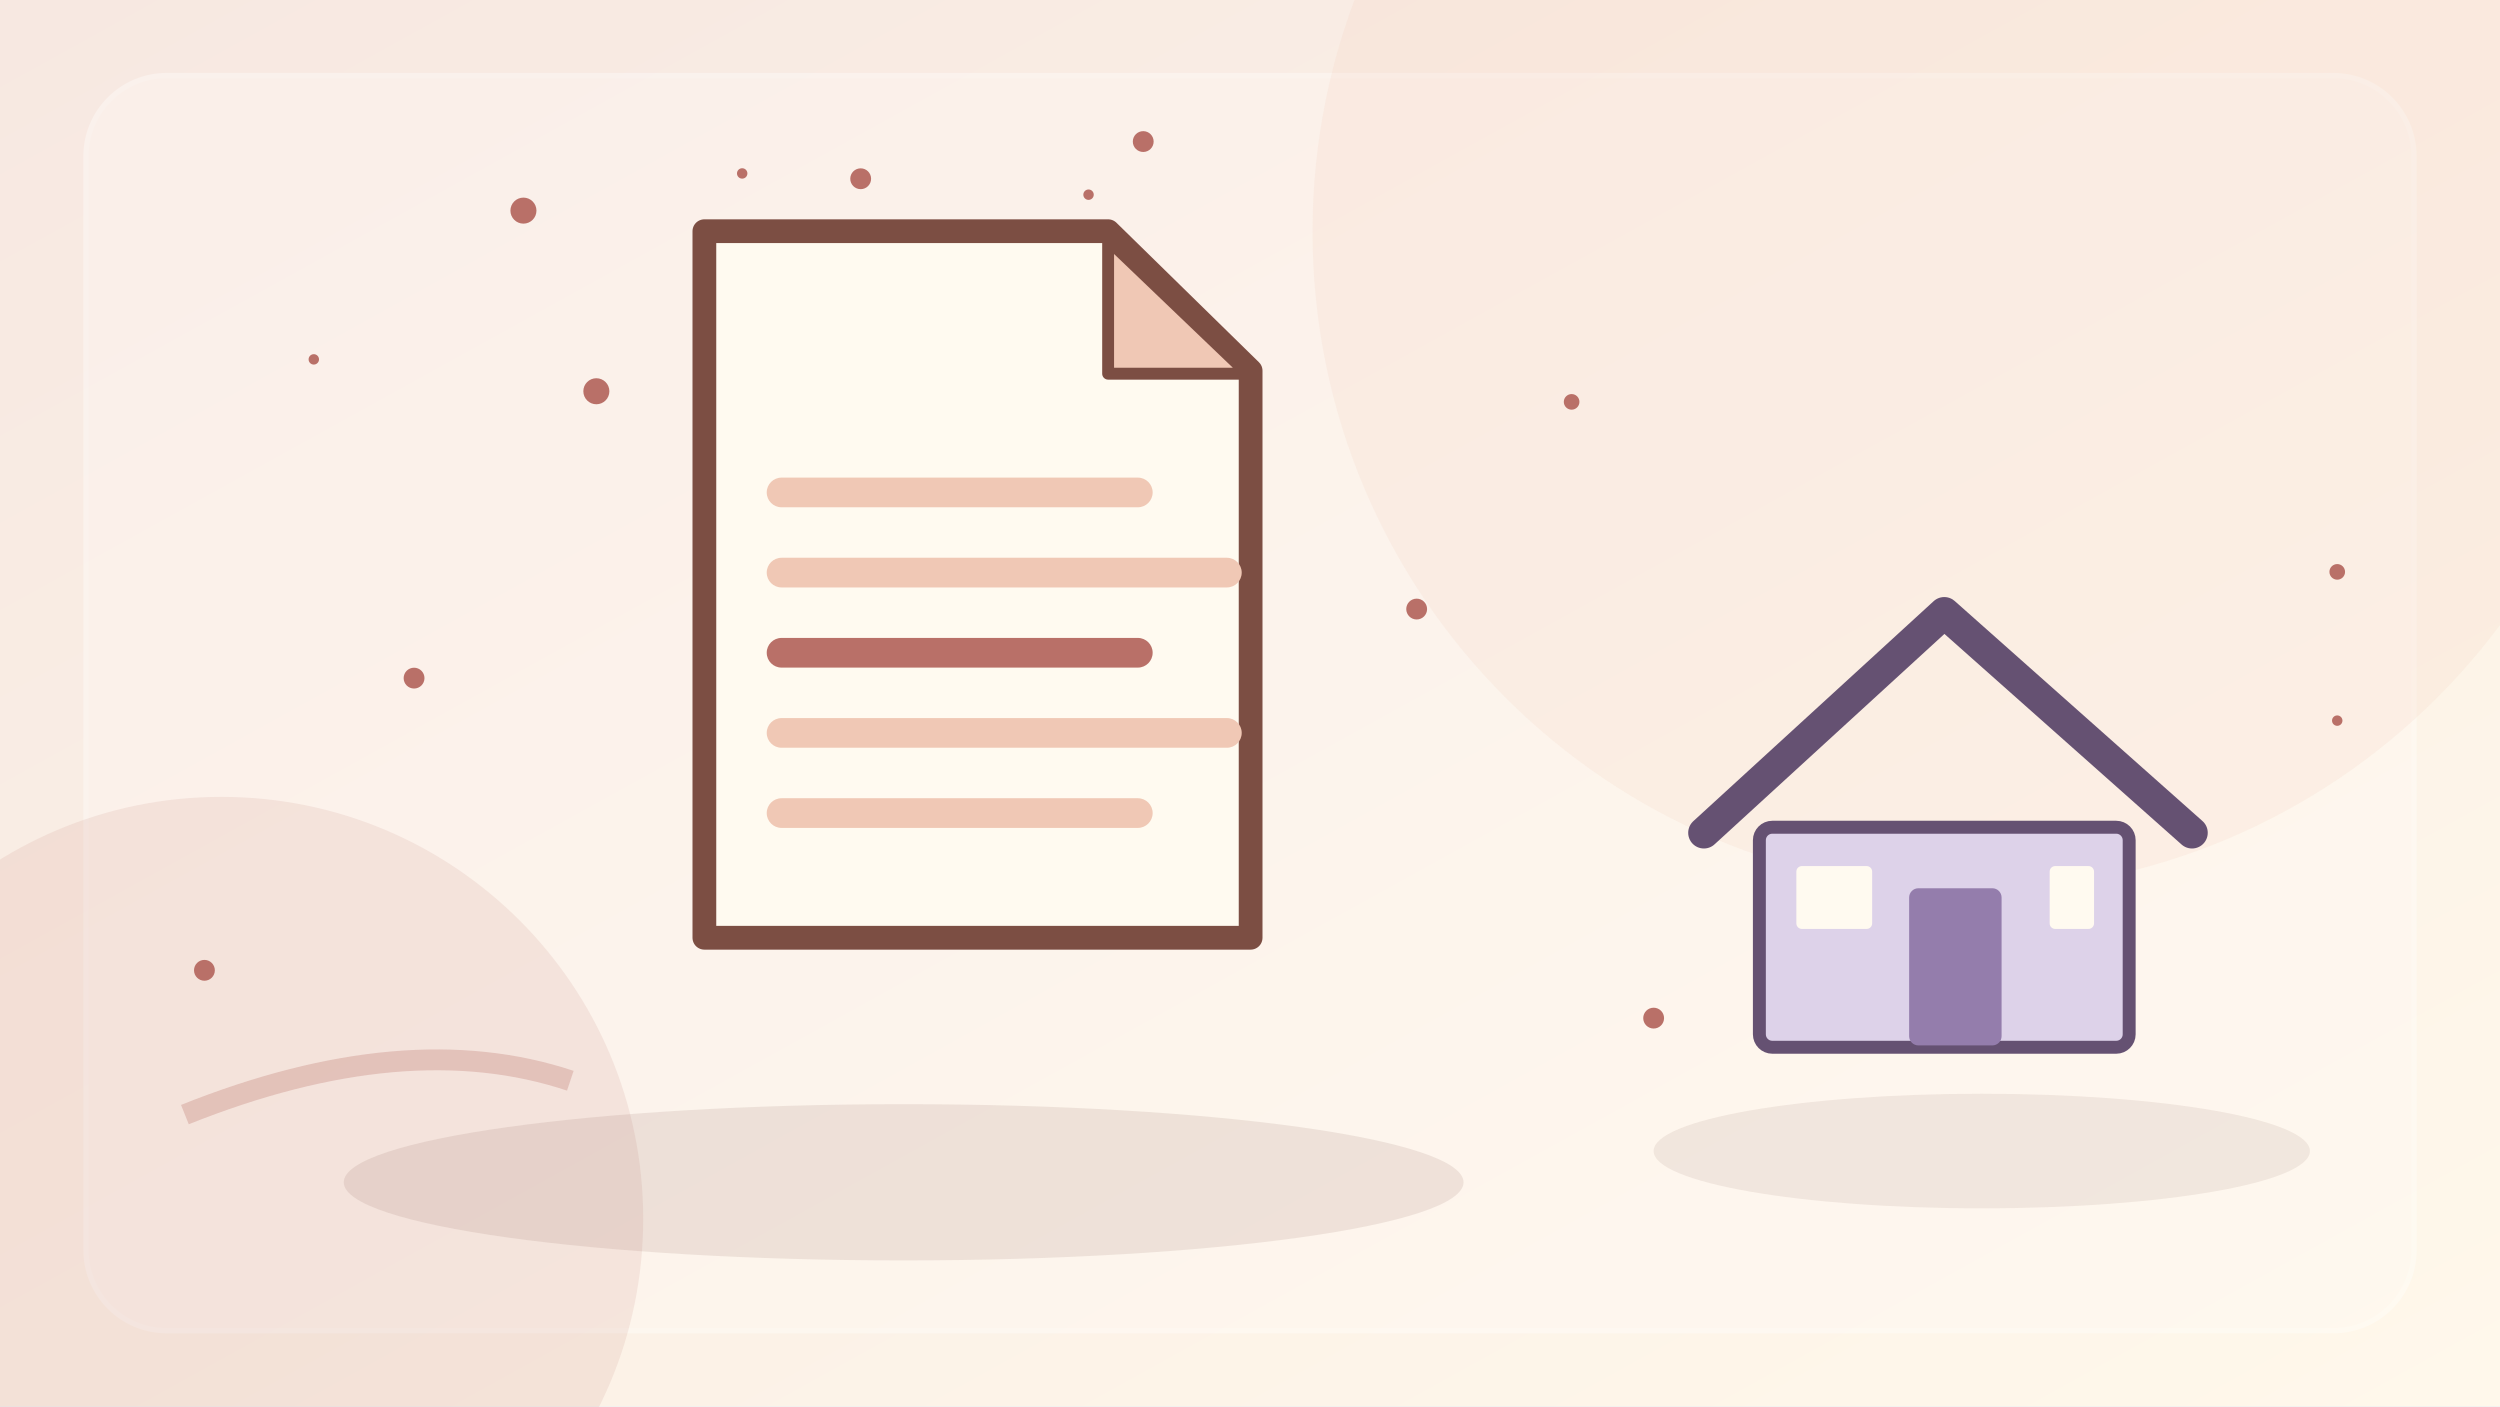
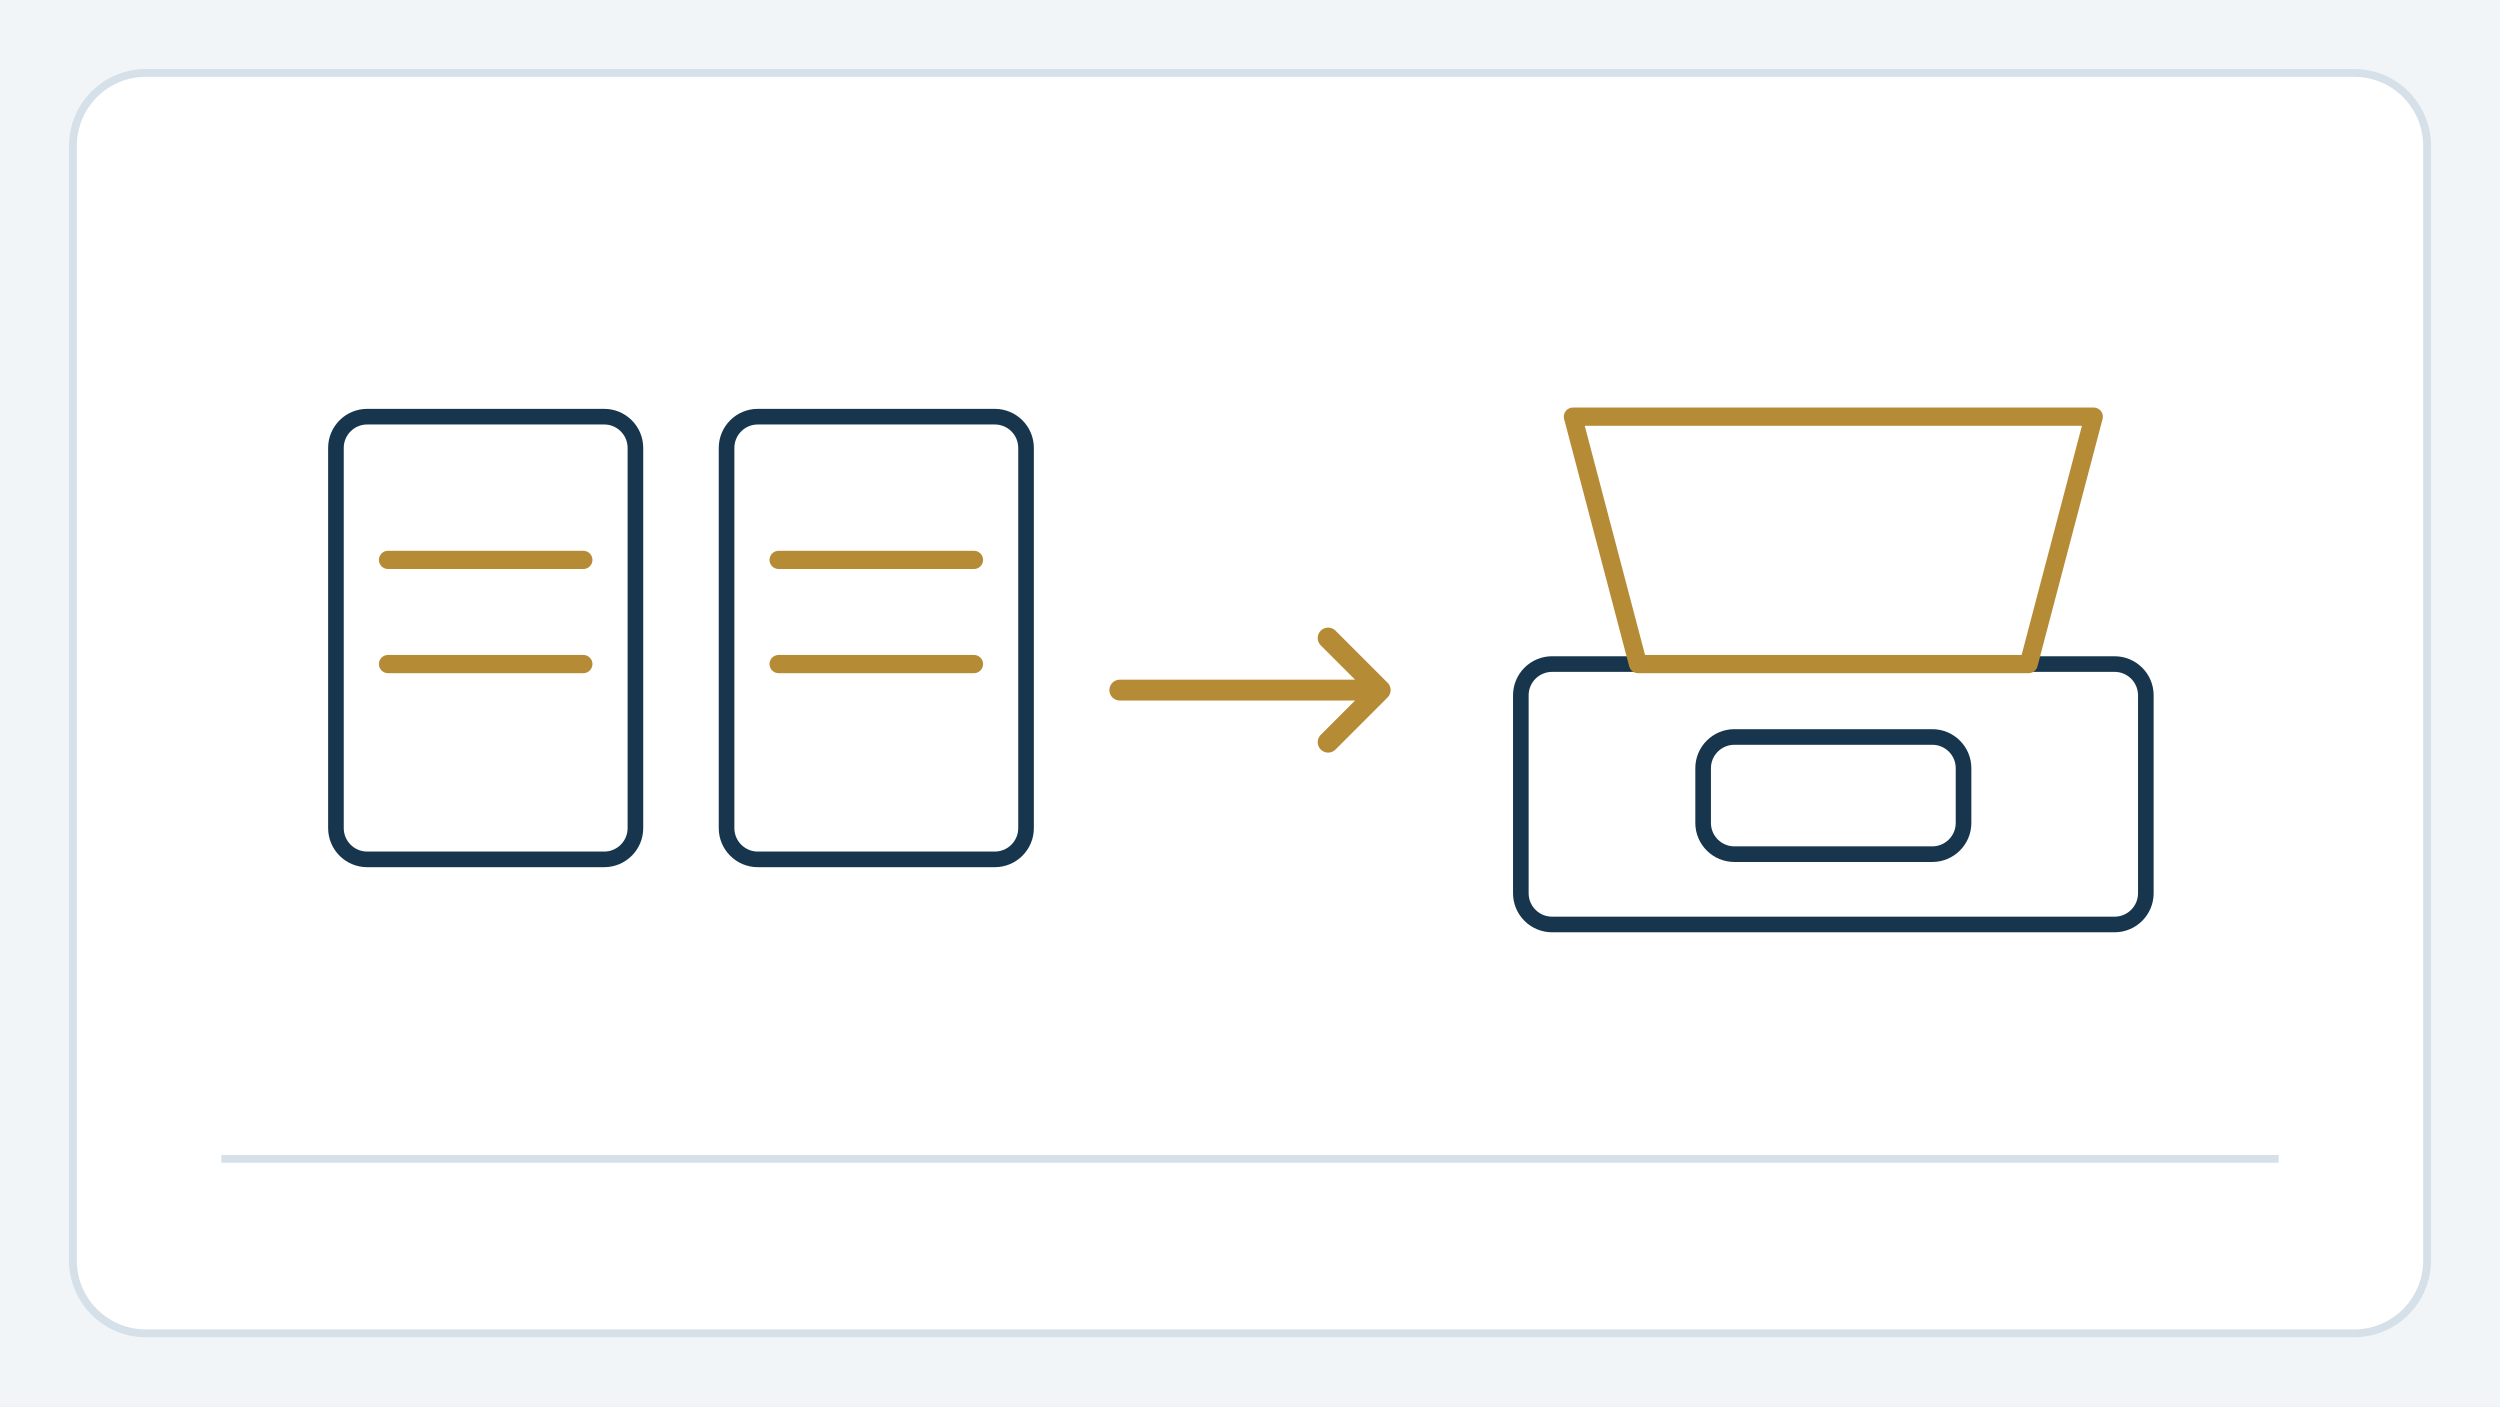
- <svg xmlns="http://www.w3.org/2000/svg" width="960" height="540" viewBox="0 0 960 540" role="img" aria-label="Autorska ilustracja: Zużycie zapasu i raport dla właściciela">
-   <defs>
-     <linearGradient id="background" x1="0" y1="0" x2="1" y2="1">
-       <stop offset="0" stop-color="#f7e8e1" />
-       <stop offset="1" stop-color="#fff8eb" />
-     </linearGradient>
-   </defs>
-   <rect width="960" height="540" fill="url(#background)" />
-   <rect x="33" y="29" width="894" height="482" rx="31" fill="#fffaf7" opacity=".35" stroke="#fff" stroke-width="2" />
-   <circle cx="757" cy="89" r="253" fill="#f0c8b5" opacity=".16" />
-   <circle cx="85" cy="468" r="162" fill="#b97068" opacity=".12" />
-   <circle cx="603.5" cy="154.32" r="3" fill="#b97068" stroke="none" stroke-width="4" />
-   <circle cx="159" cy="260.4" r="4" fill="#b97068" stroke="none" stroke-width="4" />
-   <circle cx="78.5" cy="372.6" r="4" fill="#b97068" stroke="none" stroke-width="4" />
-   <circle cx="439" cy="54.36" r="4" fill="#b97068" stroke="none" stroke-width="4" />
-   <circle cx="897.5" cy="276.72" r="2" fill="#b97068" stroke="none" stroke-width="4" />
-   <circle cx="544" cy="233.88" r="4" fill="#b97068" stroke="none" stroke-width="4" />
-   <circle cx="635" cy="390.96" r="4" fill="#b97068" stroke="none" stroke-width="4" />
-   <circle cx="355" cy="125.76" r="4" fill="#b97068" stroke="none" stroke-width="4" />
-   <circle cx="418" cy="74.76" r="2" fill="#b97068" stroke="none" stroke-width="4" />
-   <circle cx="897.5" cy="219.6" r="3" fill="#b97068" stroke="none" stroke-width="4" />
-   <circle cx="120.5" cy="138" r="2" fill="#b97068" stroke="none" stroke-width="4" />
-   <circle cx="330.5" cy="68.64" r="4" fill="#b97068" stroke="none" stroke-width="4" />
-   <circle cx="201" cy="80.88" r="5" fill="#b97068" stroke="none" stroke-width="4" />
-   <circle cx="229" cy="150.24" r="5" fill="#b97068" stroke="none" stroke-width="4" />
-   <circle cx="285" cy="66.6" r="2" fill="#b97068" stroke="none" stroke-width="4" />
-   <ellipse cx="347" cy="454" rx="215" ry="30" fill="#7c4e43" opacity=".12" />
-   <ellipse cx="761" cy="442" rx="126" ry="22" fill="#7c4e43" opacity=".10" />
-   <g transform="translate(177 58) scale(1.140)">
-     <path d="M82 27h136l48 47v191H82Z" fill="#fffaf0" stroke="#7c4e43" stroke-width="8" stroke-linejoin="round" stroke-linecap="round" />
-     <path d="M218 30v45h47Z" fill="#f0c8b5" stroke="#7c4e43" stroke-width="4" stroke-linejoin="round" stroke-linecap="round" />
-     <rect x="103" y="110" width="130" height="10" rx="5" fill="#f0c8b5" stroke="none" stroke-width="4" />
-     <rect x="103" y="137" width="160" height="10" rx="5" fill="#f0c8b5" stroke="none" stroke-width="4" />
-     <rect x="103" y="164" width="130" height="10" rx="5" fill="#b97068" stroke="none" stroke-width="4" />
-     <rect x="103" y="191" width="160" height="10" rx="5" fill="#f0c8b5" stroke="none" stroke-width="4" />
-     <rect x="103" y="218" width="130" height="10" rx="5" fill="#f0c8b5" stroke="none" stroke-width="4" />
+ <svg xmlns="http://www.w3.org/2000/svg" width="960" height="540" viewBox="0 0 960 540" role="img" aria-label="Zużycie zapasu i raport dla właściciela — oznaczenia i waga">
+   <rect width="960" height="540" fill="#f1f5f8" />
+   <rect x="28" y="28" width="904" height="484" rx="28" fill="#fff" stroke="#d6e0e8" stroke-width="3" />
+   <g transform="translate(89 85)">
+     <rect x="40" y="75" width="115" height="170" rx="12" fill="#fff" stroke="#17364d" stroke-width="6" />
+     <rect x="190" y="75" width="115" height="170" rx="12" fill="#fff" stroke="#17364d" stroke-width="6" />
+     <path d="M60 130H135 M210 130H285 M60 170H135 M210 170H285" fill="none" stroke="#b68b36" stroke-width="7" stroke-linecap="round" stroke-linejoin="round" />
  </g>
-   <g transform="translate(633 214) scale(0.710)">
-     <path d="M30 149L160 30 294 149" fill="none" stroke="#655172" stroke-width="17" stroke-linejoin="round" stroke-linecap="round" />
-     <rect x="60" y="146" width="200" height="119" rx="7" fill="#ddd2e9" stroke="#655172" stroke-width="7" />
-     <rect x="141" y="179" width="50" height="85" rx="5" fill="#947dac" stroke="none" stroke-width="4" />
-     <rect x="80" y="167" width="41" height="34" rx="3" fill="#fffaf0" stroke="none" stroke-width="4" />
-     <rect x="217" y="167" width="24" height="34" rx="3" fill="#fffaf0" stroke="none" stroke-width="4" />
+   <g transform="translate(539 85)">
+     <rect x="45" y="170" width="240" height="100" rx="12" fill="#fff" stroke="#17364d" stroke-width="6" />
+     <rect x="115" y="198" width="100" height="45" rx="12" fill="#fff" stroke="#17364d" stroke-width="6" />
+     <path d="M65 75H265L240 170H90Z" fill="none" stroke="#b68b36" stroke-width="7" stroke-linecap="round" stroke-linejoin="round" />
  </g>
-   <path d="M71 428q85-34 148-13" fill="none" stroke="#b97068" opacity=".29" stroke-width="8" />
+   <path d="M430 265H530 M510 245L530 265L510 285" fill="none" stroke="#b68b36" stroke-width="8" stroke-linecap="round" stroke-linejoin="round" />
+   <path d="M85 445H875" fill="none" stroke="#d6e0e8" stroke-width="3" />
</svg>
